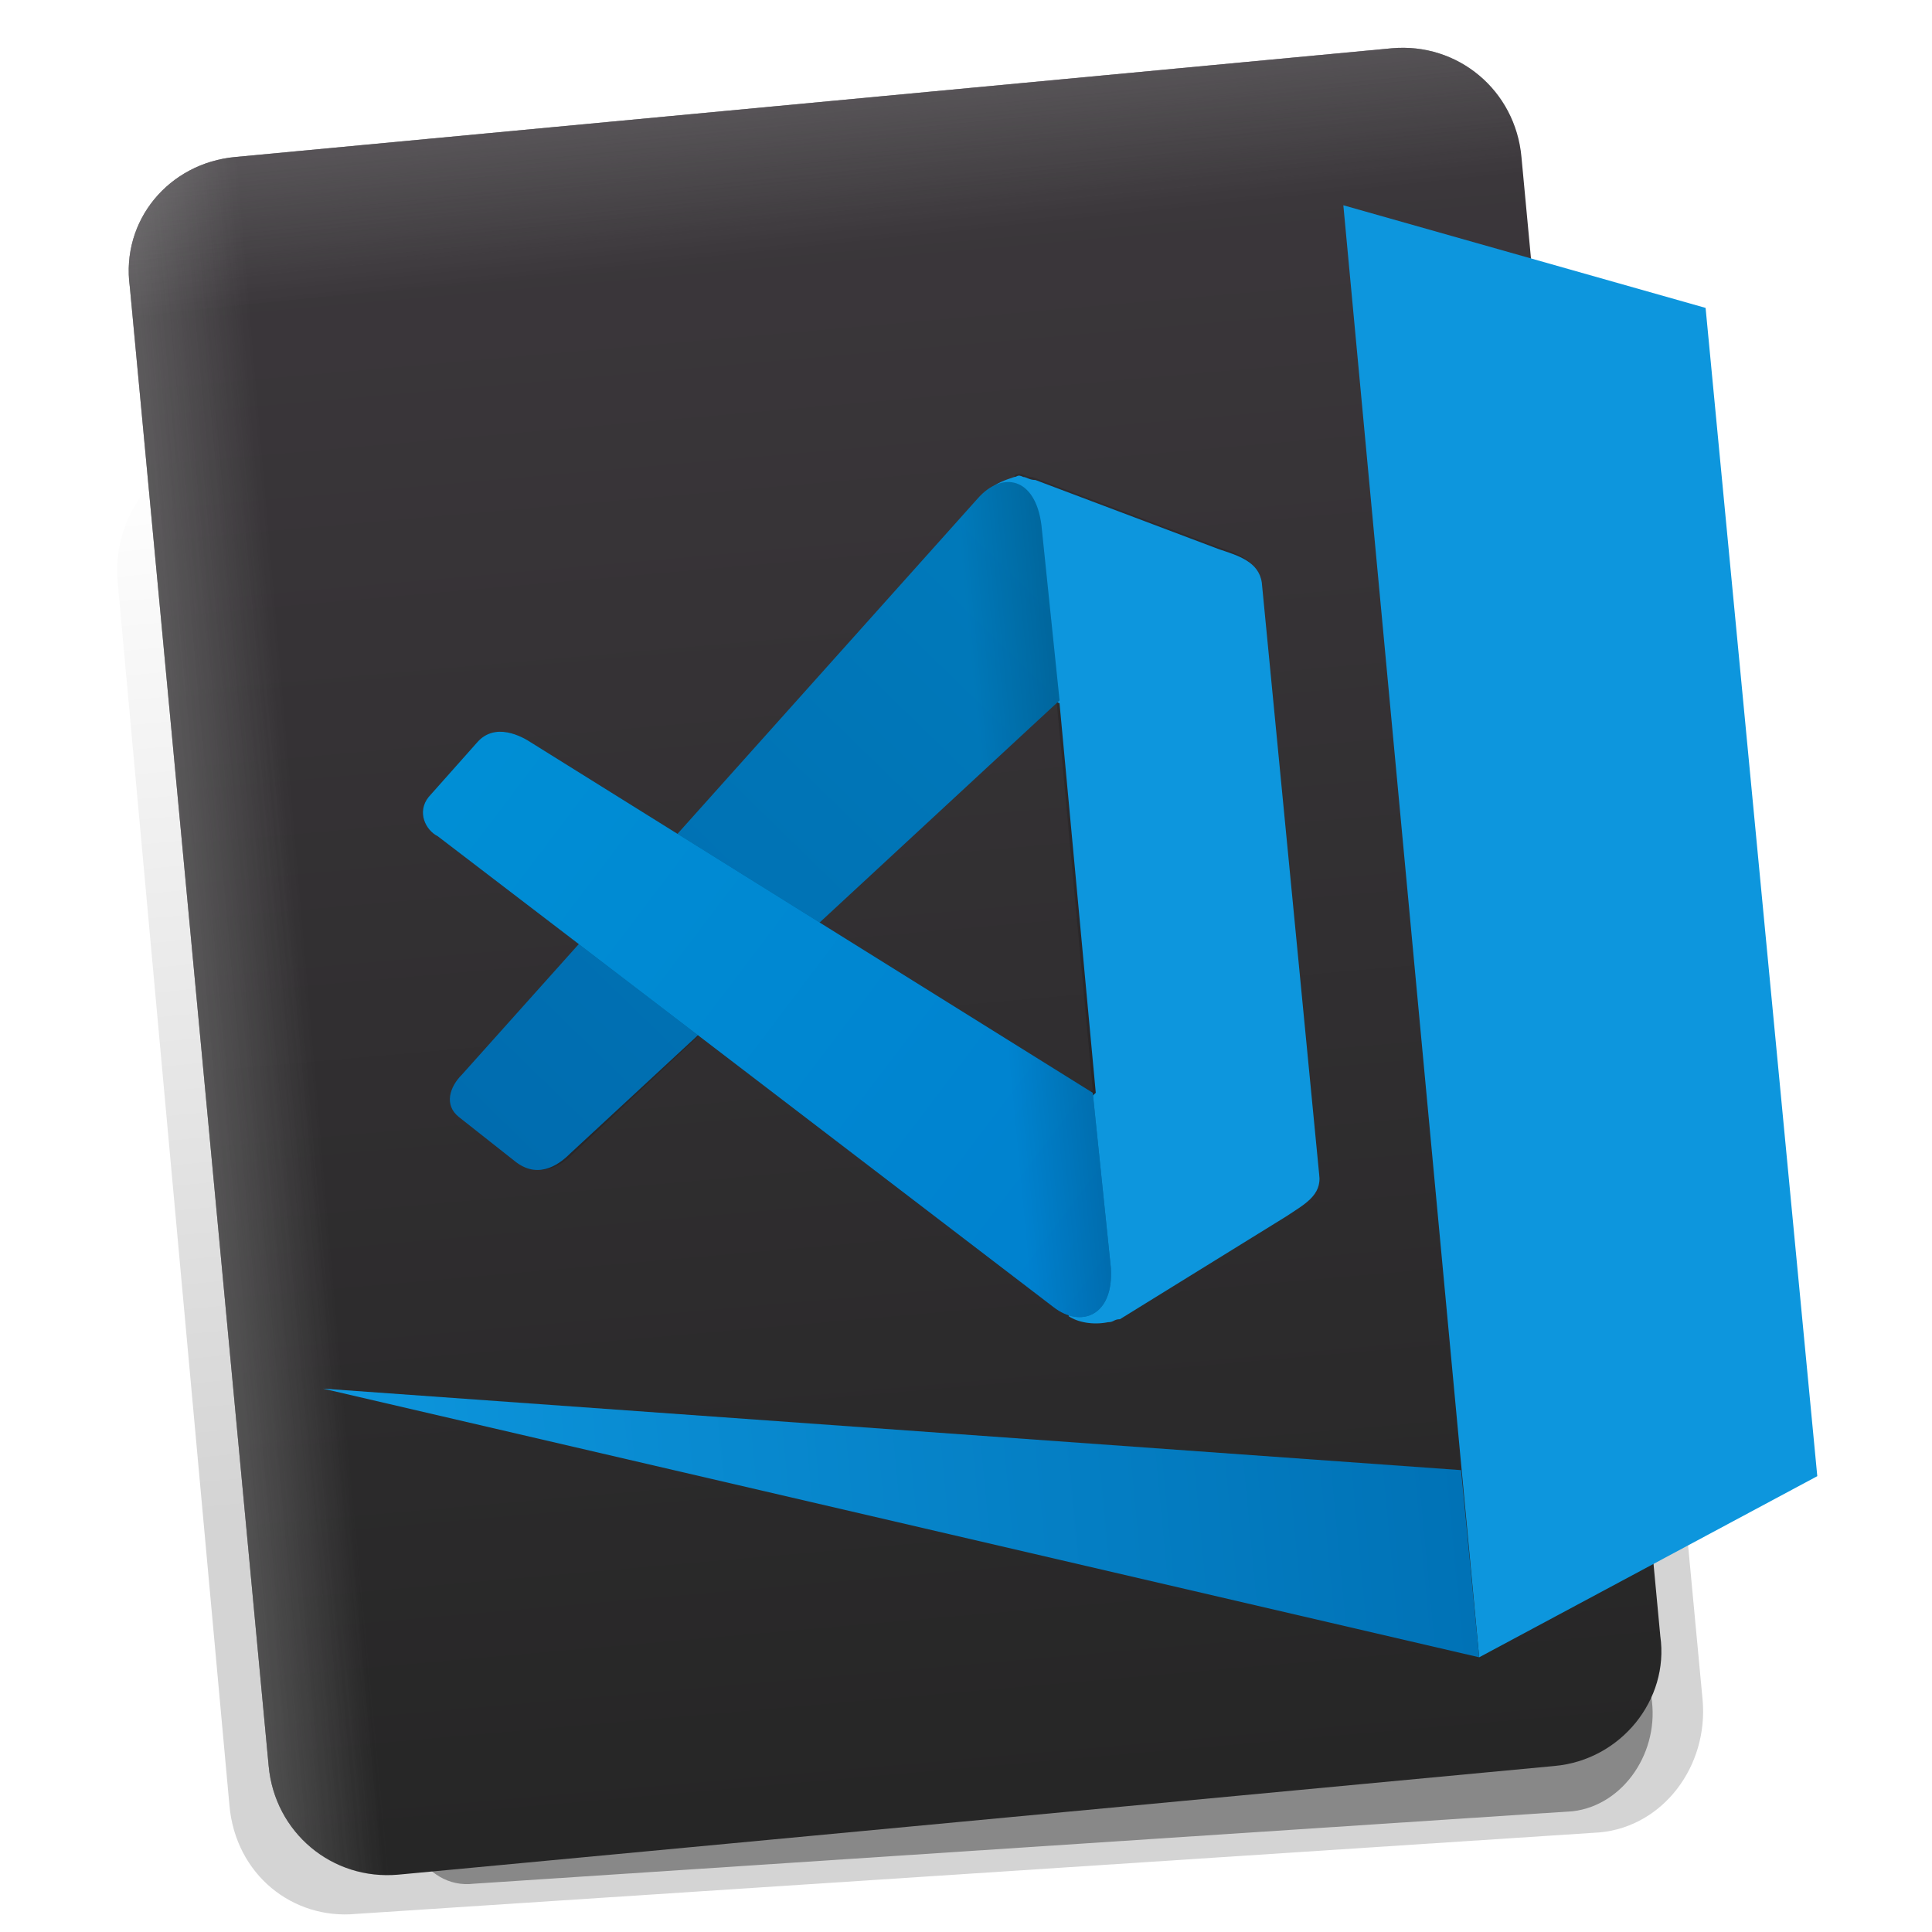
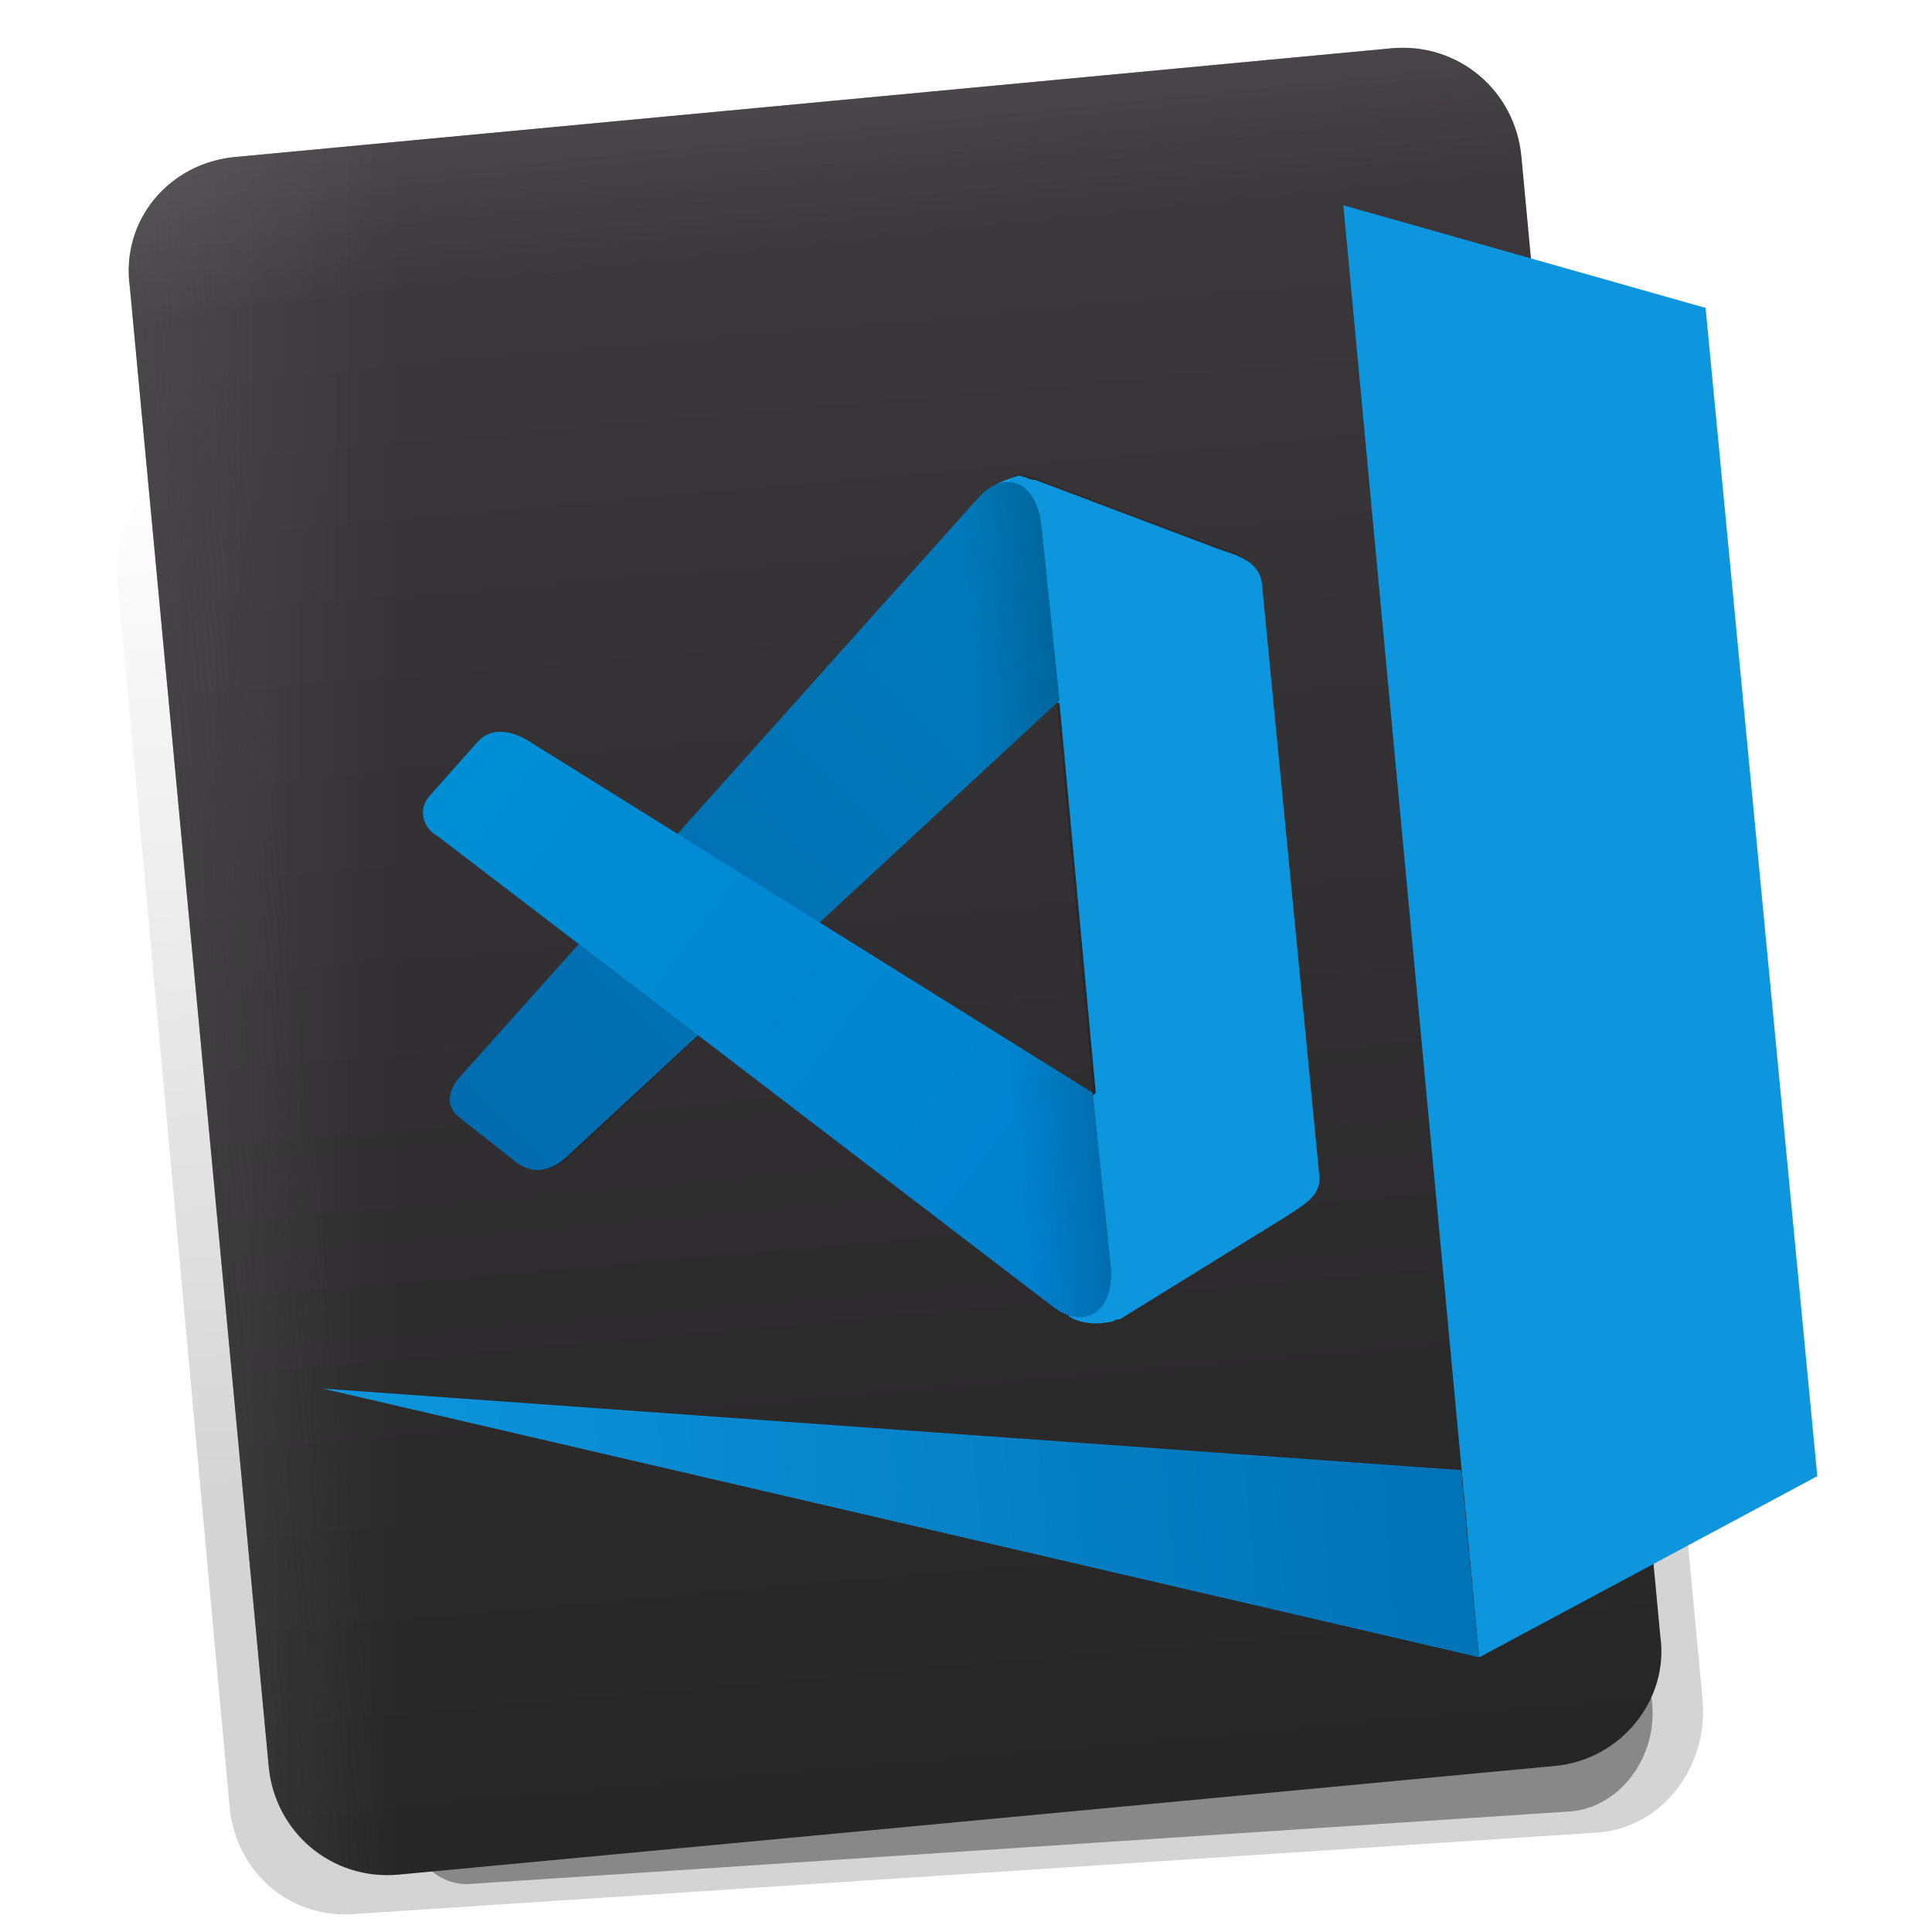
<svg xmlns="http://www.w3.org/2000/svg" version="1.1" id="Layer_1" x="0px" y="0px" viewBox="0 0 64 64" style="enable-background:new 0 0 64 64;" xml:space="preserve">
  <style type="text/css">
	.st0{display:none;}
	.st1{display:inline;fill:url(#SVGID_1_);}
	.st2{display:inline;}
	.st3{opacity:0.15;fill-rule:evenodd;clip-rule:evenodd;enable-background:new    ;}
	.st4{fill-rule:evenodd;clip-rule:evenodd;fill:#0D96DD;}
	.st5{fill-rule:evenodd;clip-rule:evenodd;fill:url(#SVGID_2_);}
	.st6{opacity:0.25;fill-rule:evenodd;clip-rule:evenodd;enable-background:new    ;}
	.st7{fill-rule:evenodd;clip-rule:evenodd;fill:url(#SVGID_3_);}
	.st8{opacity:0.15;fill-rule:evenodd;clip-rule:evenodd;fill:url(#SVGID_4_);enable-background:new    ;}
	.st9{opacity:0.15;fill-rule:evenodd;clip-rule:evenodd;fill:url(#SVGID_5_);enable-background:new    ;}
	.st10{display:none;fill-rule:evenodd;clip-rule:evenodd;fill:#0D96DD;}
	.st11{display:none;fill:url(#SVGID_6_);}
	.st12{display:inline;fill:url(#SVGID_7_);}
	.st13{fill-rule:evenodd;clip-rule:evenodd;fill:url(#SVGID_8_);}
	.st14{fill-rule:evenodd;clip-rule:evenodd;fill:url(#SVGID_9_);}
	.st15{opacity:0.15;fill-rule:evenodd;clip-rule:evenodd;fill:url(#SVGID_10_);enable-background:new    ;}
	.st16{opacity:0.15;fill-rule:evenodd;clip-rule:evenodd;fill:url(#SVGID_11_);enable-background:new    ;}
	.st17{opacity:0.17;fill:url(#SVGID_12_);enable-background:new    ;}
	.st18{opacity:0.36;enable-background:new    ;}
	.st19{fill-rule:evenodd;clip-rule:evenodd;fill:url(#SVGID_13_);}
	.st20{opacity:0.36;fill-rule:evenodd;clip-rule:evenodd;fill:url(#SVGID_14_);}
	.st21{fill-rule:evenodd;clip-rule:evenodd;fill:url(#SVGID_15_);}
- 	.st22{fill-rule:evenodd;clip-rule:evenodd;fill:url(#SVGID_16_);}
- 	.st23{fill-rule:evenodd;clip-rule:evenodd;fill:url(#SVGID_17_);}
+ 	.st22{opacity:0.5;fill-rule:evenodd;clip-rule:evenodd;fill:url(#SVGID_16_);}
+ 	.st23{opacity:0.5;fill-rule:evenodd;clip-rule:evenodd;fill:url(#SVGID_17_);}
	.st24{fill-rule:evenodd;clip-rule:evenodd;fill:url(#SVGID_18_);}
	.st25{fill-rule:evenodd;clip-rule:evenodd;fill:url(#SVGID_19_);}
	.st26{opacity:0.15;fill-rule:evenodd;clip-rule:evenodd;fill:url(#SVGID_20_);enable-background:new    ;}
	.st27{opacity:0.15;fill-rule:evenodd;clip-rule:evenodd;fill:url(#SVGID_21_);enable-background:new    ;}
	.st28{fill:url(#SVGID_22_);}
	.st29{display:inline;fill-rule:evenodd;clip-rule:evenodd;fill:url(#SVGID_23_);}
	.st30{fill-rule:evenodd;clip-rule:evenodd;fill:url(#SVGID_24_);}
	.st31{fill-rule:evenodd;clip-rule:evenodd;fill:url(#SVGID_25_);}
	.st32{opacity:0.15;fill-rule:evenodd;clip-rule:evenodd;fill:url(#SVGID_26_);enable-background:new    ;}
	.st33{opacity:0.15;fill-rule:evenodd;clip-rule:evenodd;fill:url(#SVGID_27_);enable-background:new    ;}
	.st34{fill:url(#SVGID_28_);}
</style>
  <g class="st0">
    <linearGradient id="SVGID_1_" gradientUnits="userSpaceOnUse" x1="-150.506" y1="3.996" x2="-150.893" y2="59.093" gradientTransform="matrix(0.9977 -6.738108e-02 6.738108e-02 0.9977 -2.0835 2.2289)">
      <stop offset="0" style="stop-color:#3B373B" />
      <stop offset="1" style="stop-color:#212121" />
    </linearGradient>
    <path class="st1" d="M-128.1,70.5l-40.6,2.7c-1.7,0.1-3.1-1.2-3.2-2.8l-3.6-53.3c-0.1-1.7,1.2-3.1,2.8-3.2l40.6-2.7   c1.7-0.1,3.1,1.2,3.2,2.8l3.6,53.3C-125.2,68.9-126.4,70.4-128.1,70.5z" />
    <g transform="translate(-46.001 .0006897)" class="st2">
      <path class="st3" d="M-89.5,19.2c-0.5,0.1-0.9,0.3-1.3,0.5l0,0c-0.2,0.1-0.4,0.2-0.5,0.4L-120,47.9c-0.5,0.6-0.9,1.4-0.2,2.1    l2.8,2.5c1.1,1,2.3,0.1,2.8-0.3l26.5-21.4l0.5,20.2l-2.2,1.7c-1.7,1.3,0.4,8.6-0.1,9.6c0.5,0.3,1.3,0.6,1.9,0.5    c0.2,0,0.4-0.1,0.6-0.2l8.9-4.6c0.9-0.5,2-0.9,1.9-2l-0.7-30.5c0-1.1-1.1-1.5-2-1.9l-9.2-4.2c-0.2-0.1-0.4-0.1-0.6-0.1    C-89.2,19.1-89.4,19.1-89.5,19.2L-89.5,19.2z" />
      <path class="st4" d="M-89.5,19.2c-0.5,0.1-0.9,0.3-1.3,0.5c0.7,0.9-0.5,9.3,1.4,10.3l1.4,0.8l0.5,20.2l-2.2,1.7    c-1.7,1.3,0.4,8.6-0.1,9.6c0.5,0.3,1.3,0.6,1.9,0.5c0.2,0,0.4-0.1,0.6-0.2l8.9-4.6c0.9-0.5,2-0.9,1.9-2l-0.7-30.5    c0-1.1-1.1-1.5-2-1.9l-9.2-4.2c-0.2-0.1-0.4-0.1-0.6-0.1C-89.2,19.1-89.4,19.2-89.5,19.2L-89.5,19.2z" />
      <linearGradient id="SVGID_2_" gradientUnits="userSpaceOnUse" x1="50.041" y1="-912.144" x2="18.545" y2="-938.905" gradientTransform="matrix(0.9997 -2.453074e-02 -2.453074e-02 -0.9997 -160.546 -886.5734)">
        <stop offset="0" style="stop-color:#007ABB" />
        <stop offset="1" style="stop-color:#006CAF" />
      </linearGradient>
      <path class="st5" d="M-120,47.9l28.6-27.7c1.3-1.3,3.1-0.9,3.1,1.7l0.2,9.1l-26.6,21.4c-0.5,0.4-1.7,1.3-2.8,0.3l-2.8-2.5    C-121,49.4-120.6,48.4-120,47.9L-120,47.9z" />
      <path class="st6" d="M-120.3,35.6l29.9,26.3c1.4,1.2,3.1,0.7,3-1.8l-0.2-9.1l-27.6-20c-0.5-0.4-1.8-1.2-2.8-0.2l-2.7,2.7    C-121.4,34.2-120.9,35.2-120.3,35.6L-120.3,35.6z" />
      <linearGradient id="SVGID_3_" gradientUnits="userSpaceOnUse" x1="51.775" y1="-947.619" x2="18.909" y2="-917.492" gradientTransform="matrix(0.9997 -2.453074e-02 -2.453074e-02 -0.9997 -160.546 -886.5734)">
        <stop offset="0" style="stop-color:#0080CE" />
        <stop offset="1" style="stop-color:#008FD5" />
      </linearGradient>
      <path class="st7" d="M-120.3,35.6l29.9,26.3c1.4,1.2,3.1,0.7,3-1.8l-0.2-9.1l-27.6-20c-0.5-0.4-1.8-1.2-2.8-0.2l-2.7,2.7    C-121.4,34.2-120.9,35.2-120.3,35.6L-120.3,35.6z" />
      <linearGradient id="SVGID_4_" gradientUnits="userSpaceOnUse" x1="49.832" y1="-923.918" x2="45.724" y2="-923.918" gradientTransform="matrix(0.9997 -2.453074e-02 -2.453074e-02 -0.9997 -160.546 -886.5734)">
        <stop offset="0" style="stop-color:#000000" />
        <stop offset="1" style="stop-color:#000000;stop-opacity:0" />
      </linearGradient>
      <path class="st8" d="M-120,47.9l28.6-27.7c1.3-1.3,3.1-0.9,3.1,1.7l0.2,9.1l-26.6,21.4c-0.5,0.4-1.7,1.3-2.8,0.3l-2.8-2.5    C-121,49.4-120.6,48.4-120,47.9L-120,47.9z" />
      <linearGradient id="SVGID_5_" gradientUnits="userSpaceOnUse" x1="49.832" y1="-934.189" x2="45.724" y2="-934.189" gradientTransform="matrix(0.9997 -2.453074e-02 -2.453074e-02 -0.9997 -160.546 -886.5734)">
        <stop offset="0" style="stop-color:#000000" />
        <stop offset="1" style="stop-color:#000000;stop-opacity:0" />
      </linearGradient>
      <path class="st9" d="M-120.3,35.6l29.9,26.3c1.4,1.2,3.1,0.7,3-1.8l-0.2-9.1l-27.6-20c-0.5-0.4-1.8-1.2-2.8-0.2l-2.7,2.7    C-121.4,34.2-120.9,35.2-120.3,35.6L-120.3,35.6z" />
    </g>
  </g>
  <polygon class="st10" points="-85.7,38.5 -85.7,85.3 -74.4,80.6 -74.4,42.9 " />
  <linearGradient id="SVGID_6_" gradientUnits="userSpaceOnUse" x1="-121.815" y1="79.277" x2="-85.686" y2="79.277">
    <stop offset="0" style="stop-color:#0D96DD" />
    <stop offset="1" style="stop-color:#0072B6" />
  </linearGradient>
  <polygon class="st11" points="-121.8,73.2 -85.7,85.3 -85.7,79.3 " />
  <g class="st0">
    <linearGradient id="SVGID_7_" gradientUnits="userSpaceOnUse" x1="-88.05" y1="-27.011" x2="-88.437" y2="28.086">
      <stop offset="0" style="stop-color:#3B373B" />
      <stop offset="1" style="stop-color:#212121" />
    </linearGradient>
    <path class="st12" d="M-67.9,28.6h-40.7c-1.7,0-3-1.4-3-3v-53.4c0-1.7,1.4-3,3-3h40.7c1.7,0,3,1.4,3,3v53.4   C-64.9,27.2-66.2,28.6-67.9,28.6z" />
    <g transform="translate(-46.001 .0006897)" class="st2">
      <path class="st3" d="M-25.9-22.1c-0.5,0.1-1,0.2-1.4,0.5l0,0c-0.2,0.1-0.4,0.2-0.6,0.4L-58.1,6.7c-0.6,0.6-1,1.5-0.2,2.2l2.9,2.7    c1.1,1.1,2.4,0.2,2.9-0.2l27.9-21.4v20.8l-2.3,1.7c-1.8,1.3,0.2,8.9-0.3,9.9c0.5,0.3,1.3,0.7,2,0.6c0.2,0,0.4-0.1,0.7-0.2l9.3-4.6    c1-0.5,2-0.9,2-2v-31.5c0-1.1-1.1-1.5-2-2l-9.4-4.6c-0.2-0.1-0.4-0.2-0.7-0.2C-25.6-22.2-25.8-22.2-25.9-22.1L-25.9-22.1z" />
      <path class="st4" d="M-25.9-22.1c-0.5,0.1-1,0.2-1.4,0.5c0.7,0.9-0.7,9.5,1.1,10.7l1.5,0.9v20.8l-2.3,1.7    c-1.8,1.3,0.2,8.9-0.3,9.9c0.5,0.3,1.3,0.7,2,0.6c0.2,0,0.4-0.1,0.7-0.2l9.3-4.6c1-0.5,2-0.9,2-2v-31.5c0-1.1-1.1-1.5-2-2    l-9.4-4.6c-0.2-0.1-0.4-0.2-0.7-0.2C-25.6-22.2-25.8-22.1-25.9-22.1L-25.9-22.1z" />
      <linearGradient id="SVGID_8_" gradientUnits="userSpaceOnUse" x1="113.385" y1="-874.926" x2="80.912" y2="-902.517" gradientTransform="matrix(1 0 0 -1 -138.003 -892.0007)">
        <stop offset="0" style="stop-color:#007ABB" />
        <stop offset="1" style="stop-color:#006CAF" />
      </linearGradient>
      <path class="st13" d="M-58.1,6.7l30.2-27.9c1.4-1.3,3.2-0.8,3.2,1.8v9.4l-28,21.4c-0.5,0.4-1.8,1.3-2.9,0.2l-2.9-2.7    C-59.1,8.2-58.7,7.2-58.1,6.7L-58.1,6.7z" />
      <path class="st6" d="M-58.1-6l30.2,27.9c1.4,1.3,3.2,0.8,3.2-1.8v-9.4l-28-21.3c-0.5-0.4-1.8-1.3-2.9-0.2l-2.9,2.7    C-59.1-7.4-58.7-6.5-58.1-6L-58.1-6z" />
      <linearGradient id="SVGID_9_" gradientUnits="userSpaceOnUse" x1="115.172" y1="-911.5" x2="81.288" y2="-880.439" gradientTransform="matrix(1 0 0 -1 -138.003 -892.0007)">
        <stop offset="0" style="stop-color:#0080CE" />
        <stop offset="1" style="stop-color:#008FD5" />
      </linearGradient>
      <path class="st14" d="M-58.1-6l30.2,27.9c1.4,1.3,3.2,0.8,3.2-1.8v-9.4l-28-21.3c-0.5-0.4-1.8-1.3-2.9-0.2l-2.9,2.7    C-59.1-7.4-58.7-6.5-58.1-6L-58.1-6z" />
      <linearGradient id="SVGID_10_" gradientUnits="userSpaceOnUse" x1="113.169" y1="-887.064" x2="108.933" y2="-887.064" gradientTransform="matrix(1 0 0 -1 -138.003 -892.0007)">
        <stop offset="0" style="stop-color:#000000" />
        <stop offset="1" style="stop-color:#000000;stop-opacity:0" />
      </linearGradient>
      <path class="st15" d="M-58.1,6.7l30.2-27.9c1.4-1.3,3.2-0.8,3.2,1.8v9.4l-28,21.4c-0.5,0.4-1.8,1.3-2.9,0.2l-2.9-2.7    C-59.1,8.2-58.7,7.2-58.1,6.7L-58.1,6.7z" />
      <linearGradient id="SVGID_11_" gradientUnits="userSpaceOnUse" x1="113.169" y1="-897.654" x2="108.933" y2="-897.654" gradientTransform="matrix(1 0 0 -1 -138.003 -892.0007)">
        <stop offset="0" style="stop-color:#000000" />
        <stop offset="1" style="stop-color:#000000;stop-opacity:0" />
      </linearGradient>
      <path class="st16" d="M-58.1-6l30.2,27.9c1.4,1.3,3.2,0.8,3.2-1.8v-9.4l-28-21.3c-0.5-0.4-1.8-1.3-2.9-0.2l-2.9,2.7    C-59.1-7.4-58.7-6.5-58.1-6L-58.1-6z" />
    </g>
  </g>
  <g>
    <g>
      <linearGradient id="SVGID_12_" gradientUnits="userSpaceOnUse" x1="29.67" y1="12.944" x2="29.67" y2="47.845" gradientTransform="matrix(0.9955 -9.426211e-02 9.426211e-02 0.9955 -2.9597 3.12)">
        <stop offset="0" style="stop-color:#020202;stop-opacity:0" />
        <stop offset="1" style="stop-color:#000000" />
      </linearGradient>
      <path class="st17" d="M48.4,11L7.3,14.9c-2.1,0.2-3.6,2.2-3.4,4.4l3.7,40.5c0.2,2.3,2.1,3.8,4.2,3.6L53,60.7    c2.1-0.2,3.6-2.2,3.4-4.4l-3.9-41.5C52.3,12.5,50.5,10.8,48.4,11z" />
      <path class="st18" d="M52.1,60l-36.4,2.4c-1.7,0.2-2.6-1.8-2.8-3.7l3.9-1.4c-0.3-3.4,1.7-6.5,4.6-6.8l29.7-2.8    c2.8-0.3,3.1,2.5,3.4,6l0.2,2.5C55,58,53.8,59.8,52.1,60z" />
    </g>
    <g>
      <linearGradient id="SVGID_13_" gradientUnits="userSpaceOnUse" x1="29.942" y1="6.849" x2="29.57" y2="59.753" gradientTransform="matrix(0.9955 -9.426211e-02 9.426211e-02 0.9955 -2.9597 3.12)">
        <stop offset="0" style="stop-color:#3B373B" />
        <stop offset="1" style="stop-color:#262626" />
      </linearGradient>
      <path class="st19" d="M51.5,58.5l-38.3,3.6c-2.2,0.2-4.1-1.4-4.3-3.6l-4.6-49C4,7.3,5.6,5.4,7.8,5.2l38.3-3.6    c2.2-0.2,4.1,1.4,4.3,3.6l4.6,49C55.3,56.3,53.7,58.3,51.5,58.5z" />
      <linearGradient id="SVGID_14_" gradientUnits="userSpaceOnUse" x1="6.566" y1="31.666" x2="10.301" y2="31.666" gradientTransform="matrix(0.9955 -9.426211e-02 9.426211e-02 0.9955 -2.9597 3.12)">
        <stop offset="0" style="stop-color:#323232" />
        <stop offset="1" style="stop-color:#3A3A3A;stop-opacity:0" />
      </linearGradient>
      <path class="st20" d="M51.5,58.5l-38.3,3.6c-2.2,0.2-4.1-1.4-4.3-3.6l-4.6-49C4,7.3,5.6,5.4,7.8,5.2l38.3-3.6    c2.2-0.2,4.1,1.4,4.3,3.6l4.6,49C55.3,56.3,53.7,58.3,51.5,58.5z" />
      <linearGradient id="SVGID_15_" gradientUnits="userSpaceOnUse" x1="29.768" y1="3.164" x2="29.768" y2="7.113" gradientTransform="matrix(0.9955 -9.426211e-02 9.426211e-02 0.9955 -2.9597 3.12)">
        <stop offset="0" style="stop-color:#3B373B;stop-opacity:0.48" />
        <stop offset="1" style="stop-color:#3A3A3A;stop-opacity:0" />
      </linearGradient>
      <path class="st21" d="M51.5,58.5l-38.3,3.6c-2.2,0.2-4.1-1.4-4.3-3.6l-4.6-49C4,7.3,5.6,5.4,7.8,5.2l38.3-3.6    c2.2-0.2,4.1,1.4,4.3,3.6l4.6,49C55.3,56.3,53.7,58.3,51.5,58.5z" />
-       <linearGradient id="SVGID_16_" gradientUnits="userSpaceOnUse" x1="6.554" y1="33.831" x2="10.296" y2="33.509">
+       <linearGradient id="SVGID_16_" gradientUnits="userSpaceOnUse" x1="26.711" y1="3.525" x2="27.195" y2="8.171">
+         <stop offset="0" style="stop-color:#FFFFFF;stop-opacity:0.14" />
+         <stop offset="1" style="stop-color:#FFFFFF;stop-opacity:0" />
+       </linearGradient>
+       <path class="st22" d="M51.5,58.5l-38.3,3.6c-2.2,0.2-4.1-1.4-4.3-3.6l-4.6-49C4,7.3,5.6,5.4,7.8,5.2l38.3-3.6    c2.2-0.2,4.1,1.4,4.3,3.6l4.6,49C55.3,56.3,53.7,58.3,51.5,58.5z" />
+       <linearGradient id="SVGID_17_" gradientUnits="userSpaceOnUse" x1="4.097" y1="31.84" x2="13.194" y2="31.84">
        <stop offset="0" style="stop-color:#FFFFFF;stop-opacity:0.18" />
        <stop offset="3.873354e-02" style="stop-color:#FFFFFF;stop-opacity:0.173" />
-         <stop offset="1" style="stop-color:#FFFFFF;stop-opacity:0" />
-       </linearGradient>
-       <path class="st22" d="M51.5,58.5l-38.3,3.6c-2.2,0.2-4.1-1.4-4.3-3.6l-4.6-49C4,7.3,5.6,5.4,7.8,5.2l38.3-3.6    c2.2-0.2,4.1,1.4,4.3,3.6l4.6,49C55.3,56.3,53.7,58.3,51.5,58.5z" />
-       <linearGradient id="SVGID_17_" gradientUnits="userSpaceOnUse" x1="26.711" y1="3.525" x2="27.195" y2="8.171">
-         <stop offset="0" style="stop-color:#FFFFFF;stop-opacity:0.14" />
        <stop offset="1" style="stop-color:#FFFFFF;stop-opacity:0" />
      </linearGradient>
      <path class="st23" d="M51.5,58.5l-38.3,3.6c-2.2,0.2-4.1-1.4-4.3-3.6l-4.6-49C4,7.3,5.6,5.4,7.8,5.2l38.3-3.6    c2.2-0.2,4.1,1.4,4.3,3.6l4.6,49C55.3,56.3,53.7,58.3,51.5,58.5z" />
      <g>
        <g transform="translate(-46.001 .0006897)">
          <path class="st3" d="M79.6,15.8c-0.3,0.1-0.6,0.2-0.8,0.4l0,0c-0.1,0.1-0.2,0.2-0.3,0.3L61.3,35.6c-0.3,0.4-0.5,1,0,1.4l1.9,1.5      c0.8,0.6,1.5,0,1.8-0.3L81,23.2l1.2,12.9l-1.3,1.2c-1,0.9,0.6,5.5,0.4,6.2c0.3,0.2,0.8,0.3,1.3,0.2c0.2,0,0.2-0.1,0.4-0.1      l5.5-3.4c0.6-0.4,1.2-0.7,1.1-1.4l-1.9-19.6c-0.1-0.7-0.8-0.9-1.4-1.1l-6.1-2.3c-0.2,0-0.3-0.1-0.4-0.1      C79.7,15.7,79.6,15.7,79.6,15.8L79.6,15.8z" />
          <path class="st4" d="M79.6,15.8c-0.3,0.1-0.6,0.2-0.8,0.4c0.5,0.5,0.1,6,1.3,6.6l1,0.5l1.2,12.9l-1.3,1.2      c-1,0.9,0.6,5.5,0.4,6.2c0.3,0.2,0.8,0.3,1.3,0.2c0.2,0,0.2-0.1,0.4-0.1l5.5-3.4c0.6-0.4,1.2-0.7,1.1-1.4l-1.9-19.6      c-0.1-0.7-0.8-0.9-1.4-1.1l-6.1-2.3c-0.2,0-0.3-0.1-0.4-0.1C79.7,15.7,79.7,15.8,79.6,15.8L79.6,15.8z" />
          <linearGradient id="SVGID_18_" gradientUnits="userSpaceOnUse" x1="219.982" y1="-911.211" x2="199.684" y2="-928.457" gradientTransform="matrix(0.9955 -9.426211e-02 -9.426211e-02 -0.9955 -224.2252 -867.5643)">
            <stop offset="0" style="stop-color:#007ABB" />
            <stop offset="1" style="stop-color:#006CAF" />
          </linearGradient>
          <path class="st24" d="M61.3,35.6l17.1-19.1c0.8-0.9,1.9-0.7,2.1,0.9l0.6,5.8L64.9,38.2c-0.3,0.3-1,0.9-1.8,0.3L61.2,37      C60.7,36.6,60.9,36,61.3,35.6L61.3,35.6z" />
          <path class="st6" d="M60.5,27.7l20.4,15.6c0.9,0.7,2,0.3,1.9-1.3l-0.6-5.8L63.6,24.6c-0.3-0.2-1.2-0.7-1.8,0l-1.6,1.8      C59.8,26.9,60.1,27.5,60.5,27.7L60.5,27.7z" />
          <linearGradient id="SVGID_19_" gradientUnits="userSpaceOnUse" x1="221.1" y1="-934.073" x2="199.919" y2="-914.657" gradientTransform="matrix(0.9955 -9.426211e-02 -9.426211e-02 -0.9955 -224.2252 -867.5643)">
            <stop offset="0" style="stop-color:#0080CE" />
            <stop offset="1" style="stop-color:#008FD5" />
          </linearGradient>
          <path class="st25" d="M60.5,27.7l20.4,15.6c0.9,0.7,2,0.3,1.9-1.3l-0.6-5.8L63.6,24.6c-0.3-0.2-1.2-0.7-1.8,0l-1.6,1.8      C59.8,26.9,60.1,27.5,60.5,27.7L60.5,27.7z" />
          <linearGradient id="SVGID_20_" gradientUnits="userSpaceOnUse" x1="219.847" y1="-918.798" x2="217.2" y2="-918.798" gradientTransform="matrix(0.9955 -9.426211e-02 -9.426211e-02 -0.9955 -224.2252 -867.5643)">
            <stop offset="0" style="stop-color:#000000" />
            <stop offset="1" style="stop-color:#000000;stop-opacity:0" />
          </linearGradient>
          <path class="st26" d="M61.3,35.6l17.1-19.1c0.8-0.9,1.9-0.7,2.1,0.9l0.6,5.8L64.9,38.2c-0.3,0.3-1,0.9-1.8,0.3L61.2,37      C60.7,36.6,60.9,36,61.3,35.6L61.3,35.6z" />
          <linearGradient id="SVGID_21_" gradientUnits="userSpaceOnUse" x1="219.847" y1="-925.418" x2="217.2" y2="-925.418" gradientTransform="matrix(0.9955 -9.426211e-02 -9.426211e-02 -0.9955 -224.2252 -867.5643)">
            <stop offset="0" style="stop-color:#000000" />
            <stop offset="1" style="stop-color:#000000;stop-opacity:0" />
          </linearGradient>
          <path class="st27" d="M60.5,27.7l20.4,15.6c0.9,0.7,2,0.3,1.9-1.3l-0.6-5.8L63.6,24.6c-0.3-0.2-1.2-0.7-1.8,0l-1.6,1.8      C59.8,26.9,60.1,27.5,60.5,27.7L60.5,27.7z" />
        </g>
        <polygon class="st4" points="44.5,6.8 49,54.9 60.2,48.9 56.5,10.2    " />
        <linearGradient id="SVGID_22_" gradientUnits="userSpaceOnUse" x1="9.57" y1="50.232" x2="46.851" y2="50.232" gradientTransform="matrix(0.9955 -9.426211e-02 9.426211e-02 0.9955 -2.9597 3.12)">
          <stop offset="0" style="stop-color:#0D96DD" />
          <stop offset="1" style="stop-color:#0072B6" />
        </linearGradient>
        <polygon class="st28" points="10.7,46 49,54.9 48.4,48.7    " />
      </g>
    </g>
  </g>
  <g class="st0">
    <linearGradient id="SVGID_23_" gradientUnits="userSpaceOnUse" x1="-148.743" y1="-98.968" x2="-149.132" y2="-43.636">
      <stop offset="0" style="stop-color:#3B373B" />
      <stop offset="1" style="stop-color:#212121" />
    </linearGradient>
    <path class="st29" d="M-127.2-43.1h-43.4c-1.4,0-2.6-1.2-2.6-2.6v-54.6c0-1.4,1.2-2.6,2.6-2.6h43.4c1.4,0,2.6,1.2,2.6,2.6v54.6   C-124.7-44.3-125.8-43.1-127.2-43.1z" />
    <g class="st2">
      <g transform="translate(-46.001 .0006897)">
        <path class="st3" d="M-97.3-89.3c-0.3,0.1-0.6,0.2-0.9,0.3l0,0c-0.1,0.1-0.3,0.2-0.4,0.3l-19.7,18.2c-0.4,0.4-0.6,1-0.2,1.4     l1.9,1.8c0.7,0.7,1.5,0.1,1.9-0.2l18.2-14v13.6l-1.5,1.1c-1.2,0.9,0.1,5.8-0.2,6.4c0.3,0.2,0.9,0.4,1.3,0.4     c0.2,0,0.3-0.1,0.4-0.1l6.1-3c0.6-0.3,1.3-0.6,1.3-1.3v-20.6c0-0.7-0.7-1-1.3-1.3l-6.1-3c-0.2-0.1-0.3-0.1-0.4-0.1     C-97.1-89.4-97.2-89.4-97.3-89.3L-97.3-89.3z" />
        <path class="st4" d="M-97.3-89.3c-0.3,0.1-0.6,0.2-0.9,0.3c0.5,0.6-0.5,6.2,0.7,7l1,0.6v13.6l-1.5,1.1c-1.2,0.9,0.1,5.8-0.2,6.4     c0.3,0.2,0.9,0.4,1.3,0.4c0.2,0,0.3-0.1,0.4-0.1l6.1-3c0.6-0.3,1.3-0.6,1.3-1.3v-20.6c0-0.7-0.7-1-1.3-1.3l-6.1-3     c-0.2-0.1-0.3-0.1-0.4-0.1C-97.1-89.4-97.2-89.3-97.3-89.3L-97.3-89.3z" />
        <linearGradient id="SVGID_24_" gradientUnits="userSpaceOnUse" x1="41.572" y1="-805.965" x2="20.35" y2="-823.997" gradientTransform="matrix(1 0 0 -1 -138.003 -892.0007)">
          <stop offset="0" style="stop-color:#007ABB" />
          <stop offset="1" style="stop-color:#006CAF" />
        </linearGradient>
        <path class="st30" d="M-118.3-70.5l19.7-18.2c0.9-0.9,2.1-0.5,2.1,1.2v6.1l-18.3,14c-0.3,0.3-1.2,0.9-1.9,0.2l-1.9-1.8     C-119-69.5-118.7-70.2-118.3-70.5L-118.3-70.5z" />
        <path class="st6" d="M-118.3-78.8l19.7,18.2c0.9,0.9,2.1,0.5,2.1-1.2v-6.1l-18.3-13.9c-0.3-0.3-1.2-0.9-1.9-0.2l-1.9,1.8     C-119-79.7-118.7-79.1-118.3-78.8L-118.3-78.8z" />
        <linearGradient id="SVGID_25_" gradientUnits="userSpaceOnUse" x1="42.74" y1="-829.868" x2="20.595" y2="-809.568" gradientTransform="matrix(1 0 0 -1 -138.003 -892.0007)">
          <stop offset="0" style="stop-color:#0080CE" />
          <stop offset="1" style="stop-color:#008FD5" />
        </linearGradient>
        <path class="st31" d="M-118.3-78.8l19.7,18.2c0.9,0.9,2.1,0.5,2.1-1.2v-6.1l-18.3-13.9c-0.3-0.3-1.2-0.9-1.9-0.2l-1.9,1.8     C-119-79.7-118.7-79.1-118.3-78.8L-118.3-78.8z" />
        <linearGradient id="SVGID_26_" gradientUnits="userSpaceOnUse" x1="41.431" y1="-813.898" x2="38.663" y2="-813.898" gradientTransform="matrix(1 0 0 -1 -138.003 -892.0007)">
          <stop offset="0" style="stop-color:#000000" />
          <stop offset="1" style="stop-color:#000000;stop-opacity:0" />
        </linearGradient>
        <path class="st32" d="M-118.3-70.5l19.7-18.2c0.9-0.9,2.1-0.5,2.1,1.2v6.1l-18.3,14c-0.3,0.3-1.2,0.9-1.9,0.2l-1.9-1.8     C-119-69.5-118.7-70.2-118.3-70.5L-118.3-70.5z" />
        <linearGradient id="SVGID_27_" gradientUnits="userSpaceOnUse" x1="41.431" y1="-820.819" x2="38.663" y2="-820.819" gradientTransform="matrix(1 0 0 -1 -138.003 -892.0007)">
          <stop offset="0" style="stop-color:#000000" />
          <stop offset="1" style="stop-color:#000000;stop-opacity:0" />
        </linearGradient>
        <path class="st33" d="M-118.3-78.8l19.7,18.2c0.9,0.9,2.1,0.5,2.1-1.2v-6.1l-18.3-13.9c-0.3-0.3-1.2-0.9-1.9-0.2l-1.9,1.8     C-119-79.7-118.7-79.1-118.3-78.8L-118.3-78.8z" />
      </g>
      <polygon class="st4" points="-131.1,-97.6 -131.1,-47.1 -118.8,-52.2 -118.8,-92.9   " />
      <linearGradient id="SVGID_28_" gradientUnits="userSpaceOnUse" x1="-170.042" y1="-53.601" x2="-131.065" y2="-53.601">
        <stop offset="0" style="stop-color:#0D96DD" />
        <stop offset="1" style="stop-color:#0072B6" />
      </linearGradient>
      <polygon class="st34" points="-170,-60.1 -131.1,-47.1 -131.1,-53.6   " />
    </g>
  </g>
</svg>
